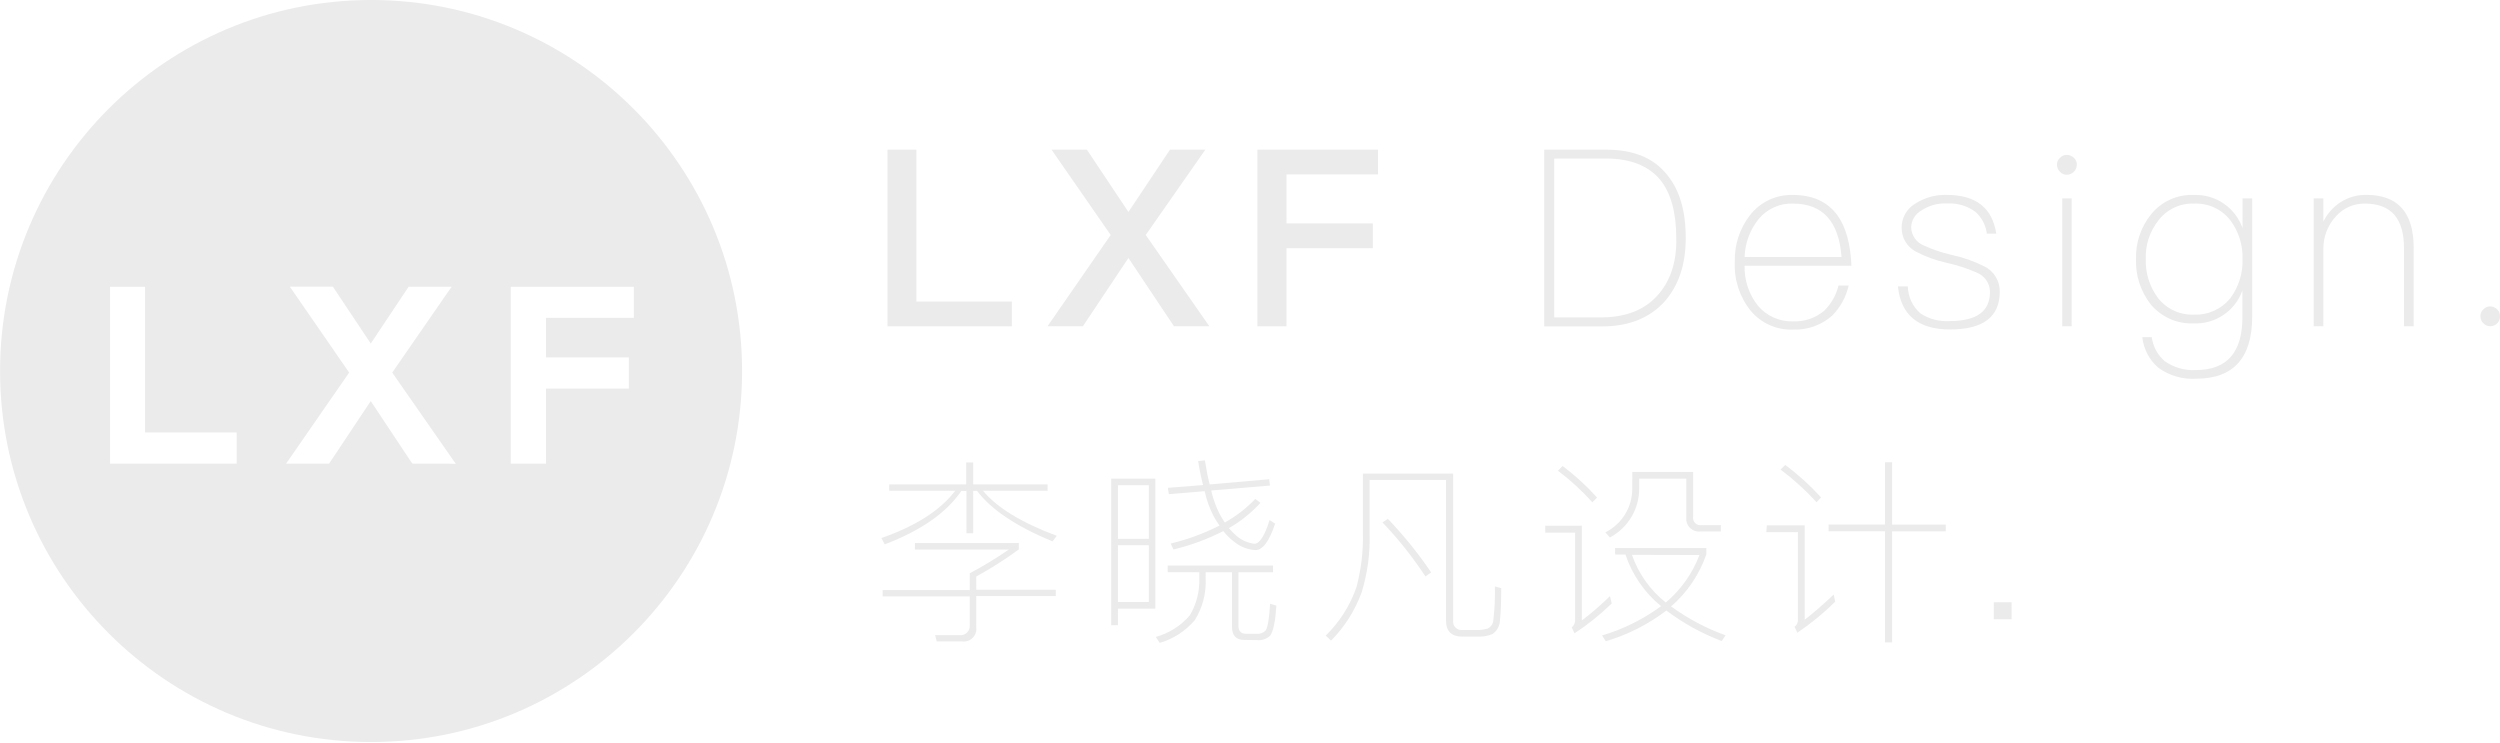
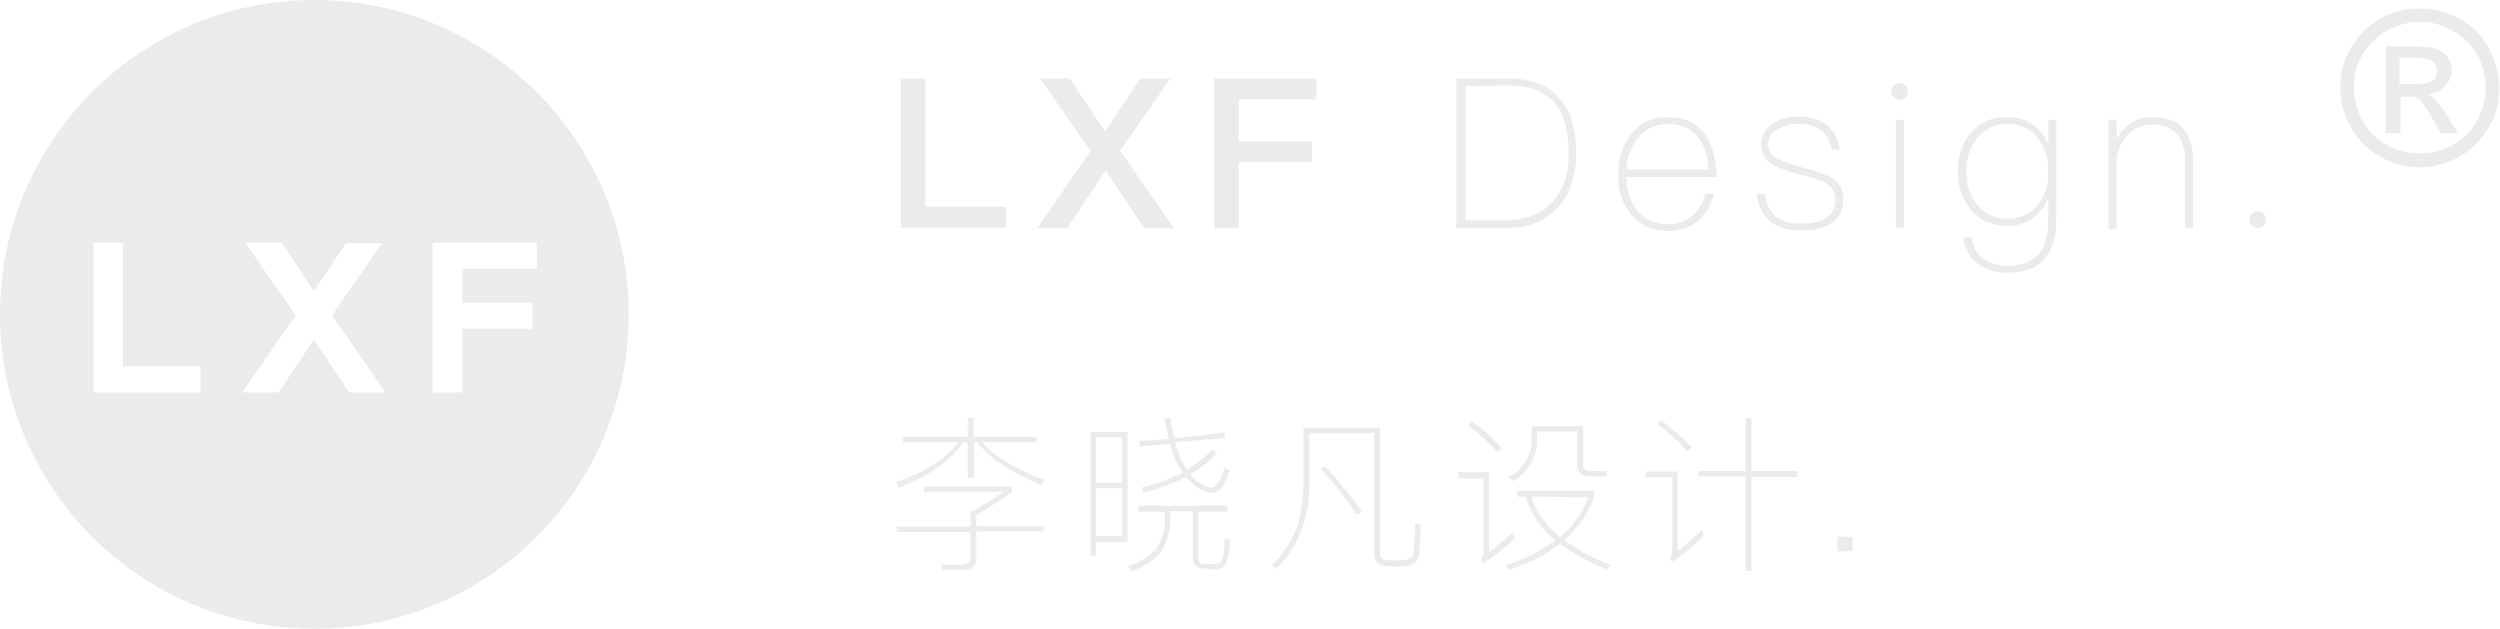
- <svg xmlns="http://www.w3.org/2000/svg" viewBox="0 0 395.88 117.51">
-   <defs>
-     <style>.a{fill:#ebebeb;}</style>
-   </defs>
-   <path class="a" d="M58.65,0A58.75,58.75,0,1,0,117.4,58.75,58.75,58.75,0,0,0,58.65,0ZM37.37,69.07v4.35H17.32v-28h5.54V68.48H37.37ZM70.9,73.42H65.21L65,73.15,58.6,63.51l-6.43,9.65-.17.26H45.19l.64-.92L55.18,59,46.42,46.31l-.64-.92H52.6l.17.26L58.6,54.4l5.83-8.74.17-.26h6.82l-.65.92L62,59l9.43,13.54.64.92Zm29.36-23.68v.59H86.35V56.6H99.47v4.94H86.35V73.42H80.77v-28h19.49v4.35Z" transform="translate(0.11)" />
-   <path class="a" d="M140.43,23.7H145V47.75h15.12v3.92H140.43Z" transform="translate(0.11)" />
-   <path class="a" d="M166.4,23.7H172l6.58,9.87,6.58-9.87h5.6l-9.44,13.51,10.07,14.45h-5.6l-7.21-10.81-7.21,10.81h-5.6l10-14.45Z" transform="translate(0.11)" />
-   <path class="a" d="M199,23.7H218.1v3.92H203.61v7.76h13.67v3.92H203.61V51.67H199Z" transform="translate(0.11)" />
-   <path class="a" d="M244.42,23.7h9.83q6.5,0,9.64,4,2.94,3.53,2.94,10,0,6.27-3.37,10.07-3.57,3.92-9.91,3.92h-9.13ZM246,25.11V50.26h7.44q5.76,0,8.89-3.45t3-9.13q0-6-2.51-9.17-2.82-3.41-8.66-3.41Z" transform="translate(0.11)" />
-   <path class="a" d="M290.84,34.08q2,2.74,2.23,8H276.15a9.77,9.77,0,0,0,2.15,6.38,7,7,0,0,0,5.52,2.43,7.21,7.21,0,0,0,4.93-1.68,8.31,8.31,0,0,0,2.27-4h1.61A9.84,9.84,0,0,1,290,50a8.83,8.83,0,0,1-6.15,2.19,8.29,8.29,0,0,1-6.7-2.94,11.42,11.42,0,0,1-2.55-7.76A11.48,11.48,0,0,1,277,34.08a8.28,8.28,0,0,1,6.78-3.21Q288.49,30.87,290.84,34.08Zm-12.42.55a10.07,10.07,0,0,0-2.27,6.07h15.35q-.63-8.46-7.68-8.46A6.75,6.75,0,0,0,278.42,34.63Z" transform="translate(0.11)" />
-   <path class="a" d="M316,37h-1.49a5.51,5.51,0,0,0-1.8-3.45,6.93,6.93,0,0,0-4.54-1.33,6.59,6.59,0,0,0-4,1.1,3.13,3.13,0,0,0-1.64,2.7,3.17,3.17,0,0,0,1.92,2.82,22.75,22.75,0,0,0,4.35,1.49,21.77,21.77,0,0,1,5.29,1.84,4.39,4.39,0,0,1,2.47,4q0,6-7.87,6-7.56,0-8.26-6.82H302A5.78,5.78,0,0,0,304,49.63a7.52,7.52,0,0,0,4.66,1.21q6.35,0,6.35-4.62a3.31,3.31,0,0,0-2.12-3.06,24.64,24.64,0,0,0-4.7-1.53,19.61,19.61,0,0,1-4.94-1.8,4.22,4.22,0,0,1-2.23-3.76,4.36,4.36,0,0,1,2.12-3.8,8.71,8.71,0,0,1,5-1.41Q315.09,30.87,316,37Z" transform="translate(0.11)" />
-   <path class="a" d="M328.29,25a1.35,1.35,0,0,1,.47,1.1,1.61,1.61,0,0,1-1.57,1.57,1.42,1.42,0,0,1-1.1-.47,1.5,1.5,0,0,1-.47-1.1,1.35,1.35,0,0,1,.47-1.1,1.42,1.42,0,0,1,1.1-.47A1.51,1.51,0,0,1,328.29,25Zm-1.84,6.42h1.49V51.67h-1.49Z" transform="translate(0.11)" />
-   <path class="a" d="M355,36.12v-4.7h1.53V50.1q0,9.87-8.89,9.87a9.18,9.18,0,0,1-6-1.76,7.41,7.41,0,0,1-2.51-4.82h1.49a6.17,6.17,0,0,0,2,3.76,7.8,7.8,0,0,0,5,1.45q7.36,0,7.36-8.38V46a7.85,7.85,0,0,1-7.76,5.21,8.37,8.37,0,0,1-6.82-3.09,11,11,0,0,1-2.27-7.05A10.78,10.78,0,0,1,340.47,34a8.26,8.26,0,0,1,6.82-3.13A7.86,7.86,0,0,1,355,36.12ZM341.68,34.9a9.28,9.28,0,0,0-2,6.15,9.73,9.73,0,0,0,1.88,6.07,6.89,6.89,0,0,0,5.8,2.7,7,7,0,0,0,5.72-2.62A9.82,9.82,0,0,0,355,41.05a9.72,9.72,0,0,0-1.92-6.15,6.85,6.85,0,0,0-5.72-2.66A6.78,6.78,0,0,0,341.68,34.9Z" transform="translate(0.11)" />
-   <path class="a" d="M382.1,39.25V51.67h-1.53V39.29q0-7.05-6.19-7.05a6,6,0,0,0-4.58,2,7.48,7.48,0,0,0-2,5.17V51.67h-1.53V31.42h1.53V35.1A7.6,7.6,0,0,1,370.55,32a7.35,7.35,0,0,1,4.07-1.14Q382.11,30.87,382.1,39.25Z" transform="translate(0.11)" />
-   <path class="a" d="M395.34,49a1.56,1.56,0,0,1,0,2.19,1.5,1.5,0,0,1-1.1.47,1.42,1.42,0,0,1-1.1-.47,1.5,1.5,0,0,1-.47-1.1,1.35,1.35,0,0,1,.47-1.1,1.42,1.42,0,0,1,1.1-.47A1.55,1.55,0,0,1,395.34,49Z" transform="translate(0.11)" />
-   <path class="a" d="M140.7,76.71h12.19V73.23H154v3.48h11.78v1H155.55q3.29,4,11.69,7.14l-.69.88q-8.62-3.57-11.94-8H154v6.71h-1.07V77.74h-.81q-3.51,5.17-12.13,8.46l-.53-1q8.18-2.85,11.69-7.49H140.7ZM144.77,86h16.45v1a59.74,59.74,0,0,1-6.74,4.29v2.1h12.6v1h-12.6v4.92a2,2,0,0,1-2.26,2.26h-4l-.25-1,3.85,0A1.44,1.44,0,0,0,153.45,99V94.44H139.66v-1h13.79V90.78a63.32,63.32,0,0,0,6.2-3.76H144.77Z" transform="translate(0.11)" />
-   <path class="a" d="M182.84,75.8V96.38h-5.92V99h-1.07V75.8Zm-5.92,9.53h4.89V76.83h-4.89Zm0,10h4.89v-9h-4.89Zm20,6q-1.94,0-1.94-2.07V90.62h-4.17v1a11.49,11.49,0,0,1-1.72,6.58,11.51,11.51,0,0,1-5.55,3.6l-.63-.94a10.9,10.9,0,0,0,5.39-3.42,10.67,10.67,0,0,0,1.5-5.83v-1h-5V89.55h16.67v1.07H196v8.46q0,1.28,1.19,1.28h1.69a1.73,1.73,0,0,0,1.41-.5q.53-.75.72-4.26l1,.31q-.25,3.79-1,4.76a2.55,2.55,0,0,1-2,.69Zm3.95-25.44.12,1-9.31.78a16.27,16.27,0,0,0,1.28,3.6,14.33,14.33,0,0,0,.88,1.47A20.12,20.12,0,0,0,198.67,79l.81.63a20.41,20.41,0,0,1-5,4,12.25,12.25,0,0,0,1.28,1.29,5.43,5.43,0,0,0,2.79,1.19q1.25-.09,2.38-3.76l.88.56q-1.38,4.2-3.13,4.2a5.76,5.76,0,0,1-3.35-1.32,8.76,8.76,0,0,1-1.72-1.69,36,36,0,0,1-7.9,2.91l-.44-.94A34.52,34.52,0,0,0,193,83.22a15.47,15.47,0,0,1-.91-1.44,16.1,16.1,0,0,1-1.44-4l-5.67.47-.16-1,5.58-.44a37.13,37.13,0,0,1-.78-3.79l1.07-.13q.31,2.07.75,3.82Z" transform="translate(0.11)" />
-   <path class="a" d="M209.82,100.65a19.71,19.71,0,0,0,4.89-7.74,30.63,30.63,0,0,0,1-8.46V75H230V98.26a1.33,1.33,0,0,0,1.5,1.5h2.32a5.6,5.6,0,0,0,1.63-.22,1.57,1.57,0,0,0,.91-1.32,36.9,36.9,0,0,0,.25-5.36l1,.28q0,3.23-.19,5a2.73,2.73,0,0,1-1.19,2.26,5.59,5.59,0,0,1-2.41.41h-2.32q-2.63,0-2.63-2.54V76h-12.1v8.43a29,29,0,0,1-1.25,9.34,21.08,21.08,0,0,1-4.86,7.68Zm9.84-18.49a64,64,0,0,1,6.86,8.49l-.91.63a59.94,59.94,0,0,0-6.8-8.55Z" transform="translate(0.11)" />
-   <path class="a" d="M244.58,83.25h5.8v15a47.09,47.09,0,0,0,4.45-3.85l.28,1.16a40.32,40.32,0,0,1-5.89,4.73l-.44-.94a1.48,1.48,0,0,0,.53-1v-14h-4.73Zm2.76-9.46a38.28,38.28,0,0,1,5.45,5l-.75.75a37.82,37.82,0,0,0-5.45-5Zm8.3,13h14.45v1a19.2,19.2,0,0,1-5.58,8.24,34.46,34.46,0,0,0,8.62,4.57l-.6.91a35.34,35.34,0,0,1-8.77-4.83,29.54,29.54,0,0,1-9.59,4.86l-.59-.91a30.47,30.47,0,0,0,9.34-4.64,17.92,17.92,0,0,1-5.64-8.18h-1.63Zm2.73-12.06H268v7.11a1.15,1.15,0,0,0,1.29,1.32h3.1v1h-3.26A2,2,0,0,1,266.92,82V75.8h-7.46v1.41a8.75,8.75,0,0,1-4.64,7.9l-.72-.81a7.69,7.69,0,0,0,4.26-7Zm-.06,13.13a16.6,16.6,0,0,0,5.36,7.55A18.29,18.29,0,0,0,269,87.89Z" transform="translate(0.11)" />
-   <path class="a" d="M279.67,83.19h6V98.14a58.1,58.1,0,0,0,4.58-4l.25,1.13a40.51,40.51,0,0,1-6,4.92l-.44-.94a1.28,1.28,0,0,0,.53-.91V84.26h-5Zm2.92-9.56a39.16,39.16,0,0,1,5.67,5.14l-.72.75a41.43,41.43,0,0,0-5.7-5.17Zm6.86,9.43h8.93V73.2h1.13v9.87H308v1.07h-8.49v17.58h-1.13V84.13h-8.93Z" transform="translate(0.11)" />
-   <path class="a" d="M318.43,98.06h-2.82V95.37h2.82Z" transform="translate(0.11)" />
+ <svg xmlns="http://www.w3.org/2000/svg" version="1.1" id="图层_1" x="0px" y="0px" viewBox="0 0 467.6 117.5" style="enable-background:new 0 0 467.6 117.5;" xml:space="preserve">
+   <style type="text/css">
+ 	.st0{fill:#EBEBEB;}
+ 	.st1{enable-background:new    ;}
+ </style>
+   <path class="st0" d="M58.8,0C26.3,0,0,26.3,0,58.8s26.3,58.8,58.8,58.8s58.8-26.3,58.8-58.8S91.2,0,58.8,0z M37.5,69.1v4.3h-20v-28  H23v23.1h14.5V69.1z M71,73.4h-5.7l-0.2-0.3l-6.4-9.6l-6.4,9.6l-0.2,0.3h-6.8l0.6-0.9L55.3,59l-8.8-12.7l-0.6-0.9h6.8l0.2,0.3  l5.8,8.8l5.8-8.7l0.2-0.3h6.8l-0.7,0.9L62.1,59l9.4,13.5l0.6,0.9H71z M100.4,49.7v0.6H86.5v6.3h13.1v4.9H86.5v11.9h-5.6v-28h19.5  V49.7L100.4,49.7z" />
+   <path class="st0" d="M168.5,14.7h4.6v24h15.1v3.9h-19.7L168.5,14.7L168.5,14.7z" />
+   <path class="st0" d="M194.5,14.7h5.6l6.6,9.9l6.6-9.9h5.6l-9.4,13.5l10.1,14.5H214l-7.2-10.8l-7.2,10.8H194l10-14.5L194.5,14.7z" />
+   <path class="st0" d="M227.1,14.7h19.1v3.9h-14.5v7.8h13.7v3.9h-13.7v12.4h-4.6V14.7z" />
+   <path class="st0" d="M272.5,14.7h9.8c4.3,0,7.5,1.3,9.6,4c2,2.4,2.9,5.7,2.9,10c0,4.2-1.1,7.5-3.4,10.1c-2.4,2.6-5.7,3.9-9.9,3.9  h-9.1v-28C272.4,14.7,272.5,14.7,272.5,14.7z M274.1,16.1v25.1h7.4c3.8,0,6.8-1.2,8.9-3.5s3.1-5.3,3-9.1c0-4-0.8-7.1-2.5-9.2  c-1.9-2.3-4.8-3.4-8.7-3.4L274.1,16.1z" />
+   <path class="st0" d="M318.9,25.1c1.3,1.8,2.1,4.5,2.2,8h-16.9c-0.1,2.3,0.7,4.6,2.1,6.4c1.4,1.6,3.4,2.5,5.5,2.4  c1.8,0.1,3.6-0.5,4.9-1.7c1.1-1.1,1.9-2.5,2.3-4h1.6c-0.4,1.8-1.3,3.5-2.6,4.8c-1.7,1.5-3.9,2.3-6.1,2.2c-2.6,0.1-5-1-6.7-2.9  c-1.8-2.2-2.7-4.9-2.5-7.8c-0.1-2.7,0.8-5.3,2.4-7.4s4.1-3.3,6.8-3.2C315,21.9,317.4,22.9,318.9,25.1z M306.5,25.6  c-1.4,1.7-2.2,3.9-2.3,6.1h15.4c-0.4-5.6-3-8.5-7.7-8.5C309.9,23.2,307.9,24,306.5,25.6L306.5,25.6z" />
+   <path class="st0" d="M344.1,28h-1.5c-0.2-1.3-0.8-2.6-1.8-3.5c-1.3-1-2.9-1.4-4.5-1.3c-1.4-0.1-2.8,0.3-4,1.1  c-1,0.5-1.6,1.6-1.6,2.7c0,1.2,0.8,2.3,1.9,2.8c1.4,0.6,2.9,1.1,4.4,1.5c1.8,0.4,3.6,1,5.3,1.8c1.5,0.7,2.5,2.3,2.5,4  c0,4-2.6,6-7.9,6c-5,0-7.8-2.3-8.3-6.8h1.6c0,1.6,0.8,3.2,2,4.3c1.4,0.9,3,1.3,4.7,1.2c4.2,0,6.4-1.5,6.4-4.6c0-1.4-0.9-2.6-2.1-3.1  c-1.5-0.7-3.1-1.2-4.7-1.5c-1.7-0.4-3.4-1-4.9-1.8c-1.4-0.7-2.2-2.2-2.2-3.8c0-1.6,0.8-3,2.1-3.8c1.5-1,3.2-1.5,5-1.4  C340.9,21.9,343.5,23.9,344.1,28z" />
+   <path class="st0" d="M356.4,16c0.3,0.3,0.5,0.7,0.5,1.1c0,0.9-0.7,1.5-1.6,1.6c-0.4,0-0.8-0.2-1.1-0.5c-0.3-0.3-0.5-0.7-0.5-1.1  s0.2-0.8,0.5-1.1c0.3-0.3,0.7-0.5,1.1-0.5C355.7,15.5,356.1,15.7,356.4,16z M354.6,22.4h1.5v20.2h-1.5V22.4z" />
+   <path class="st0" d="M383.1,27.1v-4.7h1.5v18.7c0,6.6-3,9.9-8.9,9.9c-2.1,0.1-4.3-0.5-6-1.8c-1.4-1.2-2.3-3-2.5-4.8h1.5  c0.2,1.5,0.9,2.8,2,3.8c1.5,1,3.2,1.6,5,1.5c4.9,0,7.4-2.8,7.4-8.4V37c-1.2,3.3-4.3,5.4-7.8,5.2c-2.6,0.1-5.2-1-6.8-3.1  c-1.5-2-2.4-4.5-2.3-7c-0.1-2.6,0.7-5.1,2.3-7.1c1.6-2.1,4.2-3.2,6.8-3.1C378.8,21.7,382,23.9,383.1,27.1z M369.8,25.9  c-1.4,1.7-2.1,3.9-2,6.2c-0.1,2.2,0.6,4.3,1.9,6.1c1.4,1.8,3.5,2.8,5.8,2.7c2.2,0.1,4.3-0.9,5.7-2.6c1.3-1.8,2-3.9,1.9-6.2  c0.1-2.2-0.6-4.4-1.9-6.2c-1.4-1.8-3.5-2.8-5.7-2.7C373.3,23.1,371.1,24.1,369.8,25.9z" />
+   <path class="st0" d="M410.2,30.3v12.4h-1.5V30.3c0-4.7-2.1-7-6.2-7c-1.7,0-3.4,0.7-4.6,2c-1.3,1.4-2,3.3-2,5.2v12.3h-1.5V22.4h1.5  v3.7c0.6-1.3,1.6-2.3,2.7-3.1c1.2-0.8,2.6-1.2,4.1-1.1C407.7,21.9,410.2,24.7,410.2,30.3z" />
+   <path class="st0" d="M423.4,40c0.6,0.6,0.6,1.6,0,2.2c-0.3,0.3-0.7,0.5-1.1,0.5s-0.8-0.2-1.1-0.5c-0.3-0.3-0.5-0.7-0.5-1.1  c0-0.4,0.2-0.8,0.5-1.1s0.7-0.5,1.1-0.5C422.8,39.5,423.2,39.7,423.4,40z" />
+   <path class="st0" d="M168.8,81.7H181v-3.5h1.1v3.5h11.8v1h-10.2c2.2,2.7,6.1,5,11.7,7.1l-0.7,0.9c-5.7-2.4-9.7-5-11.9-8h-0.6v6.7  H181v-6.7h-0.8c-2.3,3.4-6.4,6.3-12.1,8.5l-0.5-1c5.5-1.9,9.3-4.4,11.7-7.5h-10.4L168.8,81.7L168.8,81.7z M172.9,91h16.4v1  c-2.1,1.6-4.4,3-6.7,4.3v2.1h12.6v1h-12.6v4.9c0.2,1.1-0.6,2.1-1.7,2.3c-0.2,0-0.4,0-0.6,0h-4l-0.3-1h3.9c0.8,0.1,1.5-0.4,1.6-1.2  c0-0.1,0-0.2,0-0.3v-4.6h-13.8v-1h13.8v-2.7c2.1-1.1,4.2-2.4,6.2-3.8h-14.9v-1C172.8,91,172.9,91,172.9,91z" />
+   <path class="st0" d="M210.9,80.8v20.6H205v2.6h-1V80.8H210.9z M205,90.3h4.9v-8.5H205V90.3z M205,100.3h4.9v-9H205V100.3z   M225,106.3c-1.3,0-1.9-0.7-1.9-2.1v-8.6h-4.2v1c0.1,2.3-0.5,4.6-1.7,6.6c-1.5,1.7-3.4,3-5.6,3.6l-0.6-0.9c2.1-0.6,4-1.8,5.4-3.4  c1-1.8,1.6-3.8,1.5-5.8v-1h-5v-1.1h16.7v1.1h-5.5v8.5c0,0.9,0.4,1.3,1.2,1.3h1.7c0.5,0.1,1-0.1,1.4-0.5c0.4-0.5,0.6-1.9,0.7-4.3  l1,0.3c-0.2,2.5-0.5,4.1-1,4.8c-0.5,0.5-1.3,0.8-2,0.7L225,106.3z M229,80.9l0.1,1l-9.3,0.8c0.3,1.2,0.7,2.5,1.3,3.6  c0.3,0.5,0.6,1,0.9,1.5c1.8-1,3.4-2.3,4.8-3.7l0.8,0.6c-1.4,1.6-3.1,2.9-5,4c0.4,0.5,0.8,0.9,1.3,1.3c0.8,0.7,1.8,1.1,2.8,1.2  c0.8-0.1,1.6-1.3,2.4-3.8L230,88c-0.9,2.8-2,4.2-3.1,4.2c-1.2-0.1-2.4-0.5-3.4-1.3c-0.6-0.5-1.2-1.1-1.7-1.7  c-2.5,1.3-5.2,2.3-7.9,2.9l-0.4-0.9c2.7-0.6,5.3-1.6,7.7-2.8c-0.3-0.5-0.6-0.9-0.9-1.4c-0.7-1.3-1.1-2.6-1.4-4l-5.7,0.5l-0.2-1  l5.6-0.4c-0.3-1.2-0.6-2.5-0.8-3.8l1.1-0.1c0.2,1.4,0.5,2.7,0.8,3.8L229,80.9z" />
+   <path class="st0" d="M237.9,105.7c2.2-2.2,3.9-4.8,4.9-7.7c0.7-2.8,1.1-5.6,1-8.5V80h14.3v23.3c-0.1,0.7,0.4,1.4,1.1,1.5  c0.1,0,0.2,0,0.4,0h2.3c0.6,0,1.1-0.1,1.6-0.2c0.5-0.2,0.9-0.7,0.9-1.3c0.2-1.8,0.3-3.6,0.3-5.4l1,0.3c0,2.2-0.1,3.8-0.2,5  c0,0.9-0.4,1.8-1.2,2.3c-0.8,0.3-1.6,0.5-2.4,0.4h-2.3c-1.8,0-2.6-0.8-2.6-2.5V81h-12.1v8.4c0.1,3.2-0.3,6.3-1.3,9.3  c-1,2.9-2.7,5.5-4.9,7.7L237.9,105.7z M247.8,87.2c2.5,2.6,4.8,5.5,6.9,8.5l-0.9,0.6c-2-3.1-4.3-5.9-6.8-8.6L247.8,87.2z" />
+   <path class="st0" d="M272.7,88.3h5.8v15c1.6-1.2,3-2.5,4.5-3.8l0.3,1.2c-1.8,1.8-3.8,3.3-5.9,4.7l-0.4-0.9c0.3-0.2,0.5-0.6,0.5-1  v-14h-4.7L272.7,88.3L272.7,88.3z M275.4,78.8c2,1.5,3.8,3.2,5.5,5l-0.8,0.8c-1.6-1.8-3.5-3.5-5.5-5L275.4,78.8z M283.8,91.8h14.4v1  c-1.1,3.2-3,6-5.6,8.2c2.6,1.9,5.5,3.5,8.6,4.6l-0.6,0.9c-3.1-1.2-6.1-2.8-8.8-4.8c-2.9,2.2-6.1,3.8-9.6,4.9l-0.6-0.9  c3.4-1,6.5-2.6,9.3-4.6c-2.6-2.1-4.6-5-5.6-8.2h-1.6L283.8,91.8z M286.5,79.7h9.6v7.1c-0.1,0.6,0.3,1.2,1,1.3c0.1,0,0.2,0,0.3,0h3.1  v1h-3.3c-1.1,0.1-2.1-0.7-2.2-1.8c0-0.1,0-0.3,0-0.4v-6.2h-7.5v1.4c0.1,3.3-1.7,6.4-4.6,7.9l-0.7-0.8c2.6-1.3,4.3-4,4.3-7  L286.5,79.7z M286.4,92.9c1,3,2.9,5.6,5.4,7.6c2.4-2,4.2-4.6,5.3-7.5L286.4,92.9z" />
+   <path class="st0" d="M307.8,88.2h6v14.9c1.6-1.3,3.1-2.6,4.6-4l0.3,1.1c-1.8,1.8-3.8,3.5-6,4.9l-0.4-0.9c0.3-0.2,0.5-0.5,0.5-0.9  v-14h-5V88.2z M310.7,78.6c2.1,1.5,4,3.2,5.7,5.1l-0.7,0.8c-1.7-1.9-3.6-3.6-5.7-5.2L310.7,78.6z M317.6,88.1h8.9v-9.9h1.1v9.9h8.5  v1.1h-8.5v17.6h-1.1V89.1h-8.9V88.1z" />
+   <path class="st0" d="M346.5,103.1h-2.8v-2.7h2.8V103.1z" />
+   <g class="st1">
+     <path class="st0" d="M452.7,1.6c2.5,0,4.9,0.6,7.3,1.9c2.4,1.3,4.3,3.2,5.5,5.5s2,4.9,2,7.4s-0.6,5-2,7.4s-3.2,4.2-5.5,5.5   c-2.4,1.3-4.8,2-7.4,2s-5-0.6-7.4-2c-2.4-1.3-4.2-3.2-5.5-5.5s-2-4.8-2-7.4s0.6-5,2-7.4s3.2-4.2,5.5-5.5   C447.6,2.1,450.3,1.6,452.7,1.6z M452.7,4.1c-2.1,0-4.2,0.5-6.1,1.6c-2,1-3.5,2.6-4.7,4.5s-1.6,4-1.6,6.2c0,2.1,0.5,4.2,1.6,6.2   c1.1,2,2.6,3.5,4.5,4.5c2,1.1,4,1.6,6.2,1.6c2.1,0,4.2-0.5,6.2-1.6c2-1.1,3.5-2.6,4.5-4.5c1.1-2,1.6-4,1.6-6.2s-0.5-4.3-1.6-6.2   c-1.1-1.9-2.6-3.5-4.7-4.5C456.9,4.7,454.9,4.1,452.7,4.1z M446.3,24.7v-16h5.5c1.9,0,3.3,0.1,4,0.5c0.8,0.4,1.5,0.8,2,1.5   c0.5,0.8,0.8,1.5,0.8,2.4c0,1.1-0.4,2.1-1.3,3c-0.9,0.9-1.9,1.4-3.3,1.5c0.5,0.3,1,0.5,1.4,0.9c0.6,0.6,1.4,1.6,2.4,3.2l1.9,3.2   h-3.2l-1.4-2.5c-1.1-2-2-3.3-2.6-3.8c-0.5-0.4-1.1-0.5-2-0.5h-1.5v6.8h-2.8V24.7z M448.8,15.7h3.2c1.5,0,2.5-0.3,3-0.6   c0.5-0.5,0.8-1,0.8-1.8c0-0.5-0.1-0.9-0.4-1.3c-0.3-0.4-0.6-0.6-1.1-0.9c-0.5-0.1-1.4-0.3-2.6-0.3h-2.9v4.8H448.8z" />
+   </g>
</svg>
